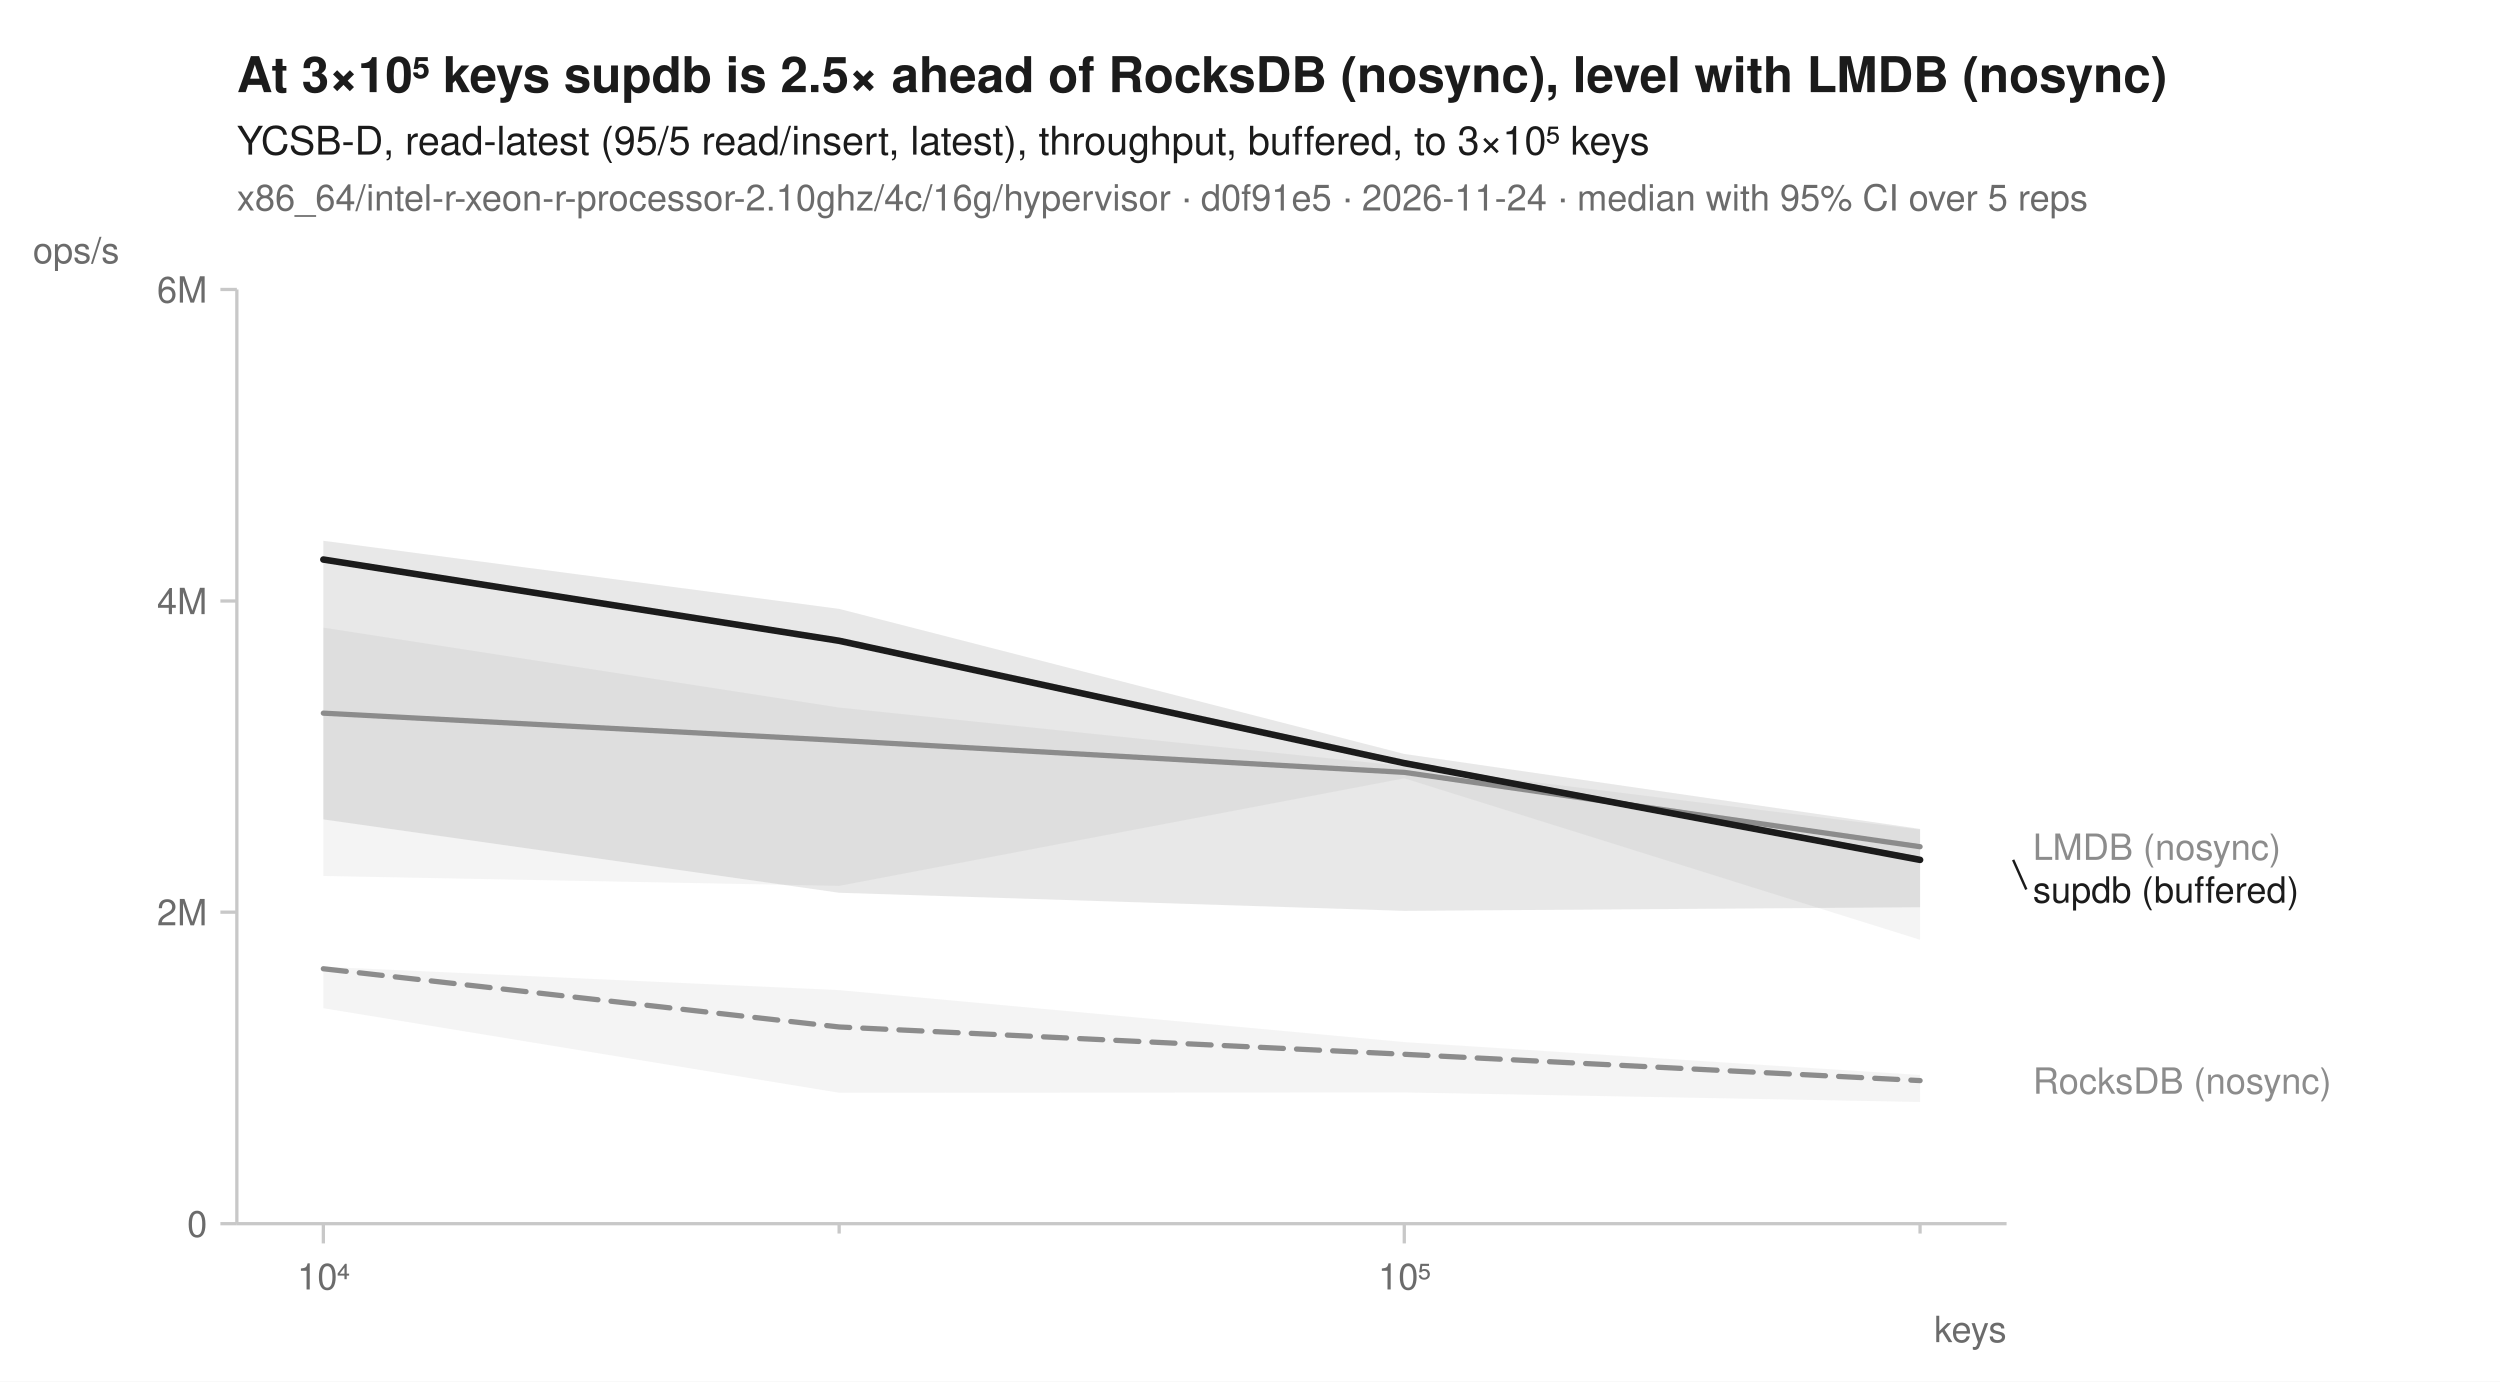
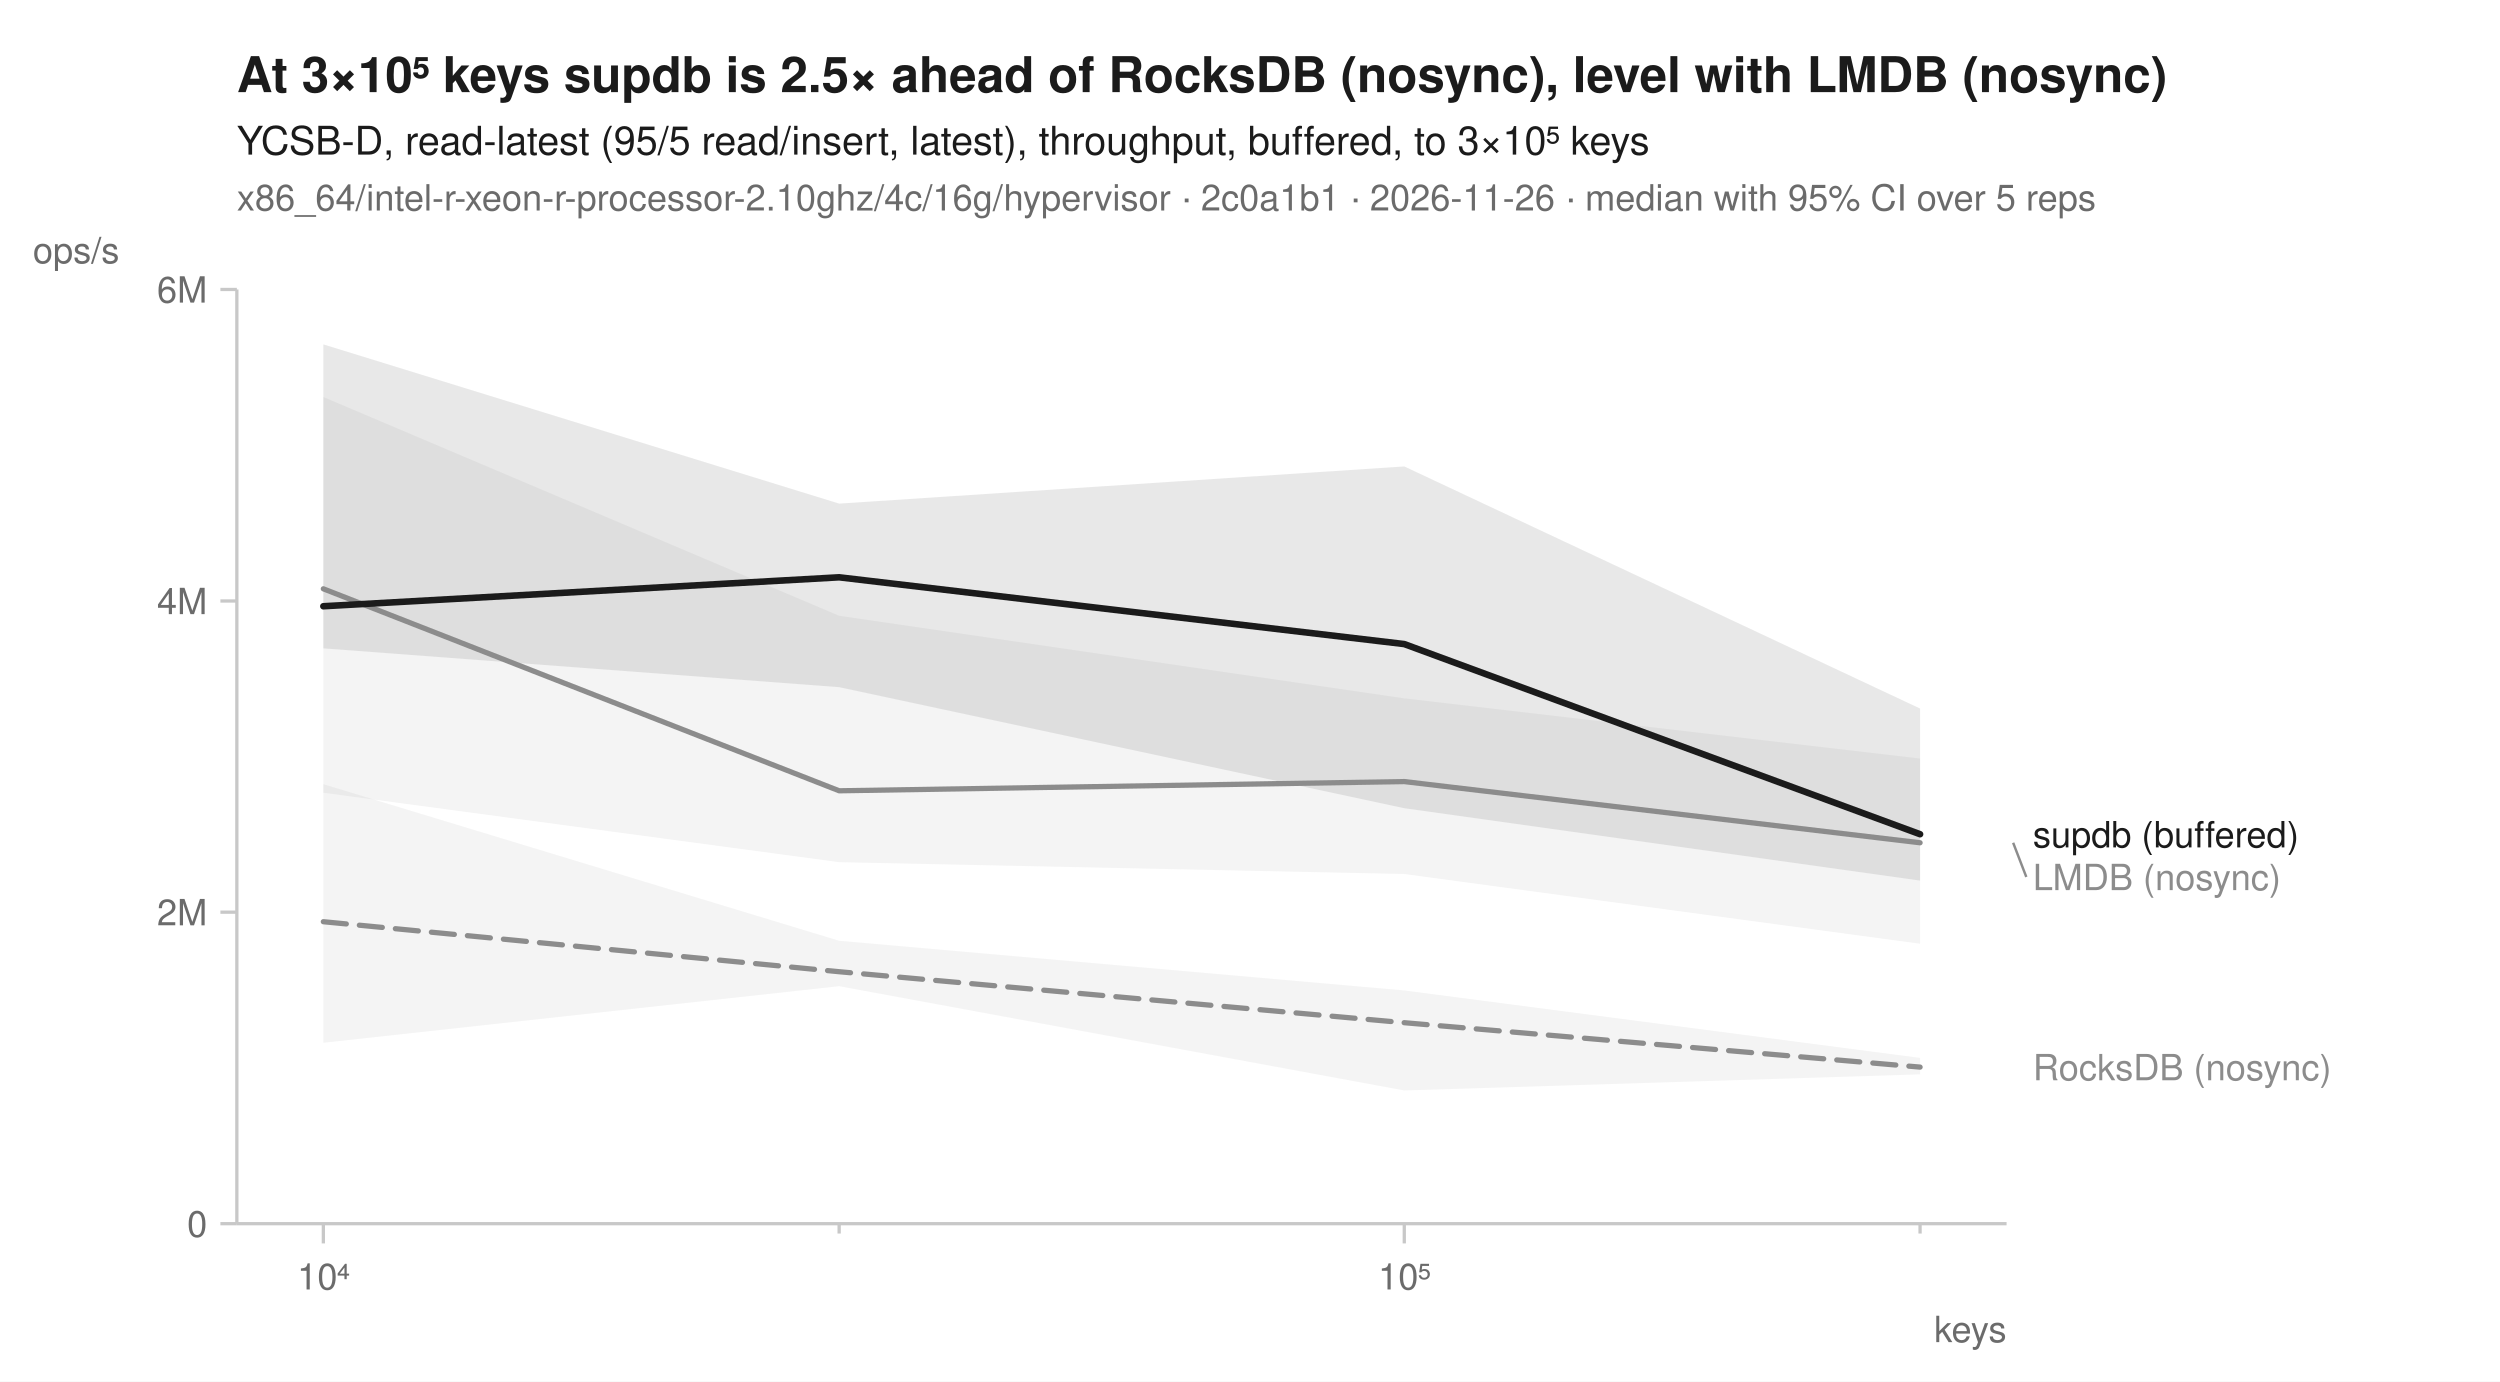
<svg xmlns="http://www.w3.org/2000/svg" width="760" height="420" viewBox="0 0 760 420" font-family="-apple-system, BlinkMacSystemFont, 'Segoe UI', Helvetica, Arial, sans-serif" fill="#1b1b1b">
  <rect width="760" height="420" fill="white" />
  <text x="72" y="28" font-size="15" font-weight="600">At 3×10⁵ keys supdb is 2.5× ahead of RocksDB (nosync), level with LMDB (nosync)</text>
  <text x="72" y="47" font-size="12">YCSB-D, read-latest (95/5 read/insert, latest), throughput, buffered, to 3×10⁵ keys</text>
-   <text x="72" y="64" font-size="11" fill="#6b6b6b">x86_64/intel-r-xeon-r-processor-2.10ghz/4c/16g/hypervisor · d0f91e5 · 2026-11-24 · median with 95% CI over 5 reps</text>
+   <text x="72" y="64" font-size="11" fill="#6b6b6b">x86_64/intel-r-xeon-r-processor-2.10ghz/4c/16g/hypervisor · 2c0a1b1 · 2026-11-26 · median with 95% CI over 5 reps</text>
  <line x1="72" y1="372" x2="610" y2="372" stroke="#c8c8c8" stroke-width="1" />
  <line x1="72" y1="88" x2="72" y2="372" stroke="#c8c8c8" stroke-width="1" />
  <line x1="98.3" y1="372" x2="98.3" y2="378" stroke="#c8c8c8" stroke-width="1" />
  <text x="98.3" y="392" font-size="11" text-anchor="middle" fill="#6b6b6b">10⁴</text>
  <line x1="255.1" y1="372" x2="255.1" y2="375" stroke="#c8c8c8" stroke-width="1" />
  <line x1="426.9" y1="372" x2="426.9" y2="378" stroke="#c8c8c8" stroke-width="1" />
  <text x="426.9" y="392" font-size="11" text-anchor="middle" fill="#6b6b6b">10⁵</text>
  <line x1="583.7" y1="372" x2="583.7" y2="375" stroke="#c8c8c8" stroke-width="1" />
  <text x="610" y="408" font-size="11" text-anchor="end" fill="#6b6b6b">keys</text>
  <line x1="67" y1="372.0" x2="72" y2="372.0" stroke="#c8c8c8" stroke-width="1" />
  <text x="63" y="376.0" font-size="11" text-anchor="end" fill="#6b6b6b">0</text>
  <line x1="67" y1="277.3" x2="72" y2="277.3" stroke="#c8c8c8" stroke-width="1" />
  <text x="63" y="281.3" font-size="11" text-anchor="end" fill="#6b6b6b">2M</text>
  <line x1="67" y1="182.7" x2="72" y2="182.7" stroke="#c8c8c8" stroke-width="1" />
  <text x="63" y="186.7" font-size="11" text-anchor="end" fill="#6b6b6b">4M</text>
  <line x1="67" y1="88.0" x2="72" y2="88.0" stroke="#c8c8c8" stroke-width="1" />
  <text x="63" y="92.0" font-size="11" text-anchor="end" fill="#6b6b6b">6M</text>
  <text x="10" y="80" font-size="11" text-anchor="start" fill="#6b6b6b">ops/s</text>
-   <path d="M98.3,293.9 L255.1,301.0 L426.9,316.8 L583.7,326.8 L583.7,335.0 L426.9,332.1 L255.1,332.2 L98.3,306.5 Z" fill="#8c8c8c" fill-opacity="0.10" />
-   <path d="M98.3,190.8 L255.1,215.1 L426.9,232.9 L583.7,252.2 L583.7,285.7 L426.9,236.6 L255.1,269.3 L98.3,266.3 Z" fill="#8c8c8c" fill-opacity="0.10" />
-   <path d="M98.3,164.4 L255.1,185.1 L426.9,229.2 L583.7,252.0 L583.7,275.8 L426.9,276.9 L255.1,271.4 L98.3,249.1 Z" fill="#1b1b1b" fill-opacity="0.10" />
-   <path d="M98.3,294.5 L255.1,312.2 L426.9,320.5 L583.7,328.5 " fill="none" stroke="#8c8c8c" stroke-width="1.6" stroke-linejoin="round" stroke-linecap="round" stroke-dasharray="7,4" />
-   <path d="M98.3,216.8 L255.1,225.1 L426.9,234.8 L583.7,257.4 " fill="none" stroke="#8c8c8c" stroke-width="1.6" stroke-linejoin="round" stroke-linecap="round" />
-   <path d="M98.3,170.1 L255.1,194.8 L426.9,232.0 L583.7,261.4 " fill="none" stroke="#1b1b1b" stroke-width="2" stroke-linejoin="round" stroke-linecap="round" />
-   <text x="618.0" y="261.4" font-size="11" fill="#8c8c8c">LMDB (nosync)</text>
-   <line x1="612.0" y1="261.4" x2="616.0" y2="270.4" stroke="#1b1b1b" stroke-width="0.75" />
-   <text x="618.0" y="274.4" font-size="11" fill="#1b1b1b">supdb (buffered)</text>
-   <text x="618.0" y="332.5" font-size="11" fill="#8c8c8c">RocksDB (nosync)</text>
+   <path d="M98.3,238.4 L255.1,286.0 L426.9,301.1 L583.7,321.6 L583.7,326.6 L426.9,331.5 L255.1,299.8 L98.3,317.0 Z" fill="#8c8c8c" fill-opacity="0.10" />
+   <path d="M98.3,120.7 L255.1,187.2 L426.9,212.3 L583.7,230.6 L583.7,286.9 L426.9,265.7 L255.1,262.1 L98.3,241.0 Z" fill="#8c8c8c" fill-opacity="0.10" />
+   <path d="M98.3,104.7 L255.1,153.1 L426.9,141.8 L583.7,215.4 L583.7,267.7 L426.9,245.7 L255.1,208.9 L98.3,197.1 Z" fill="#1b1b1b" fill-opacity="0.10" />
+   <path d="M98.3,280.2 L255.1,295.4 L426.9,310.9 L583.7,324.4 " fill="none" stroke="#8c8c8c" stroke-width="1.6" stroke-linejoin="round" stroke-linecap="round" stroke-dasharray="7,4" />
+   <path d="M98.3,179.0 L255.1,240.4 L426.9,237.6 L583.7,256.2 " fill="none" stroke="#8c8c8c" stroke-width="1.6" stroke-linejoin="round" stroke-linecap="round" />
+   <path d="M98.3,184.3 L255.1,175.5 L426.9,195.8 L583.7,253.6 " fill="none" stroke="#1b1b1b" stroke-width="2" stroke-linejoin="round" stroke-linecap="round" />
+   <text x="618.0" y="257.6" font-size="11" fill="#1b1b1b">supdb (buffered)</text>
+   <line x1="612.0" y1="256.2" x2="616.0" y2="266.6" stroke="#8c8c8c" stroke-width="0.75" />
+   <text x="618.0" y="270.6" font-size="11" fill="#8c8c8c">LMDB (nosync)</text>
+   <text x="618.0" y="328.4" font-size="11" fill="#8c8c8c">RocksDB (nosync)</text>
</svg>
